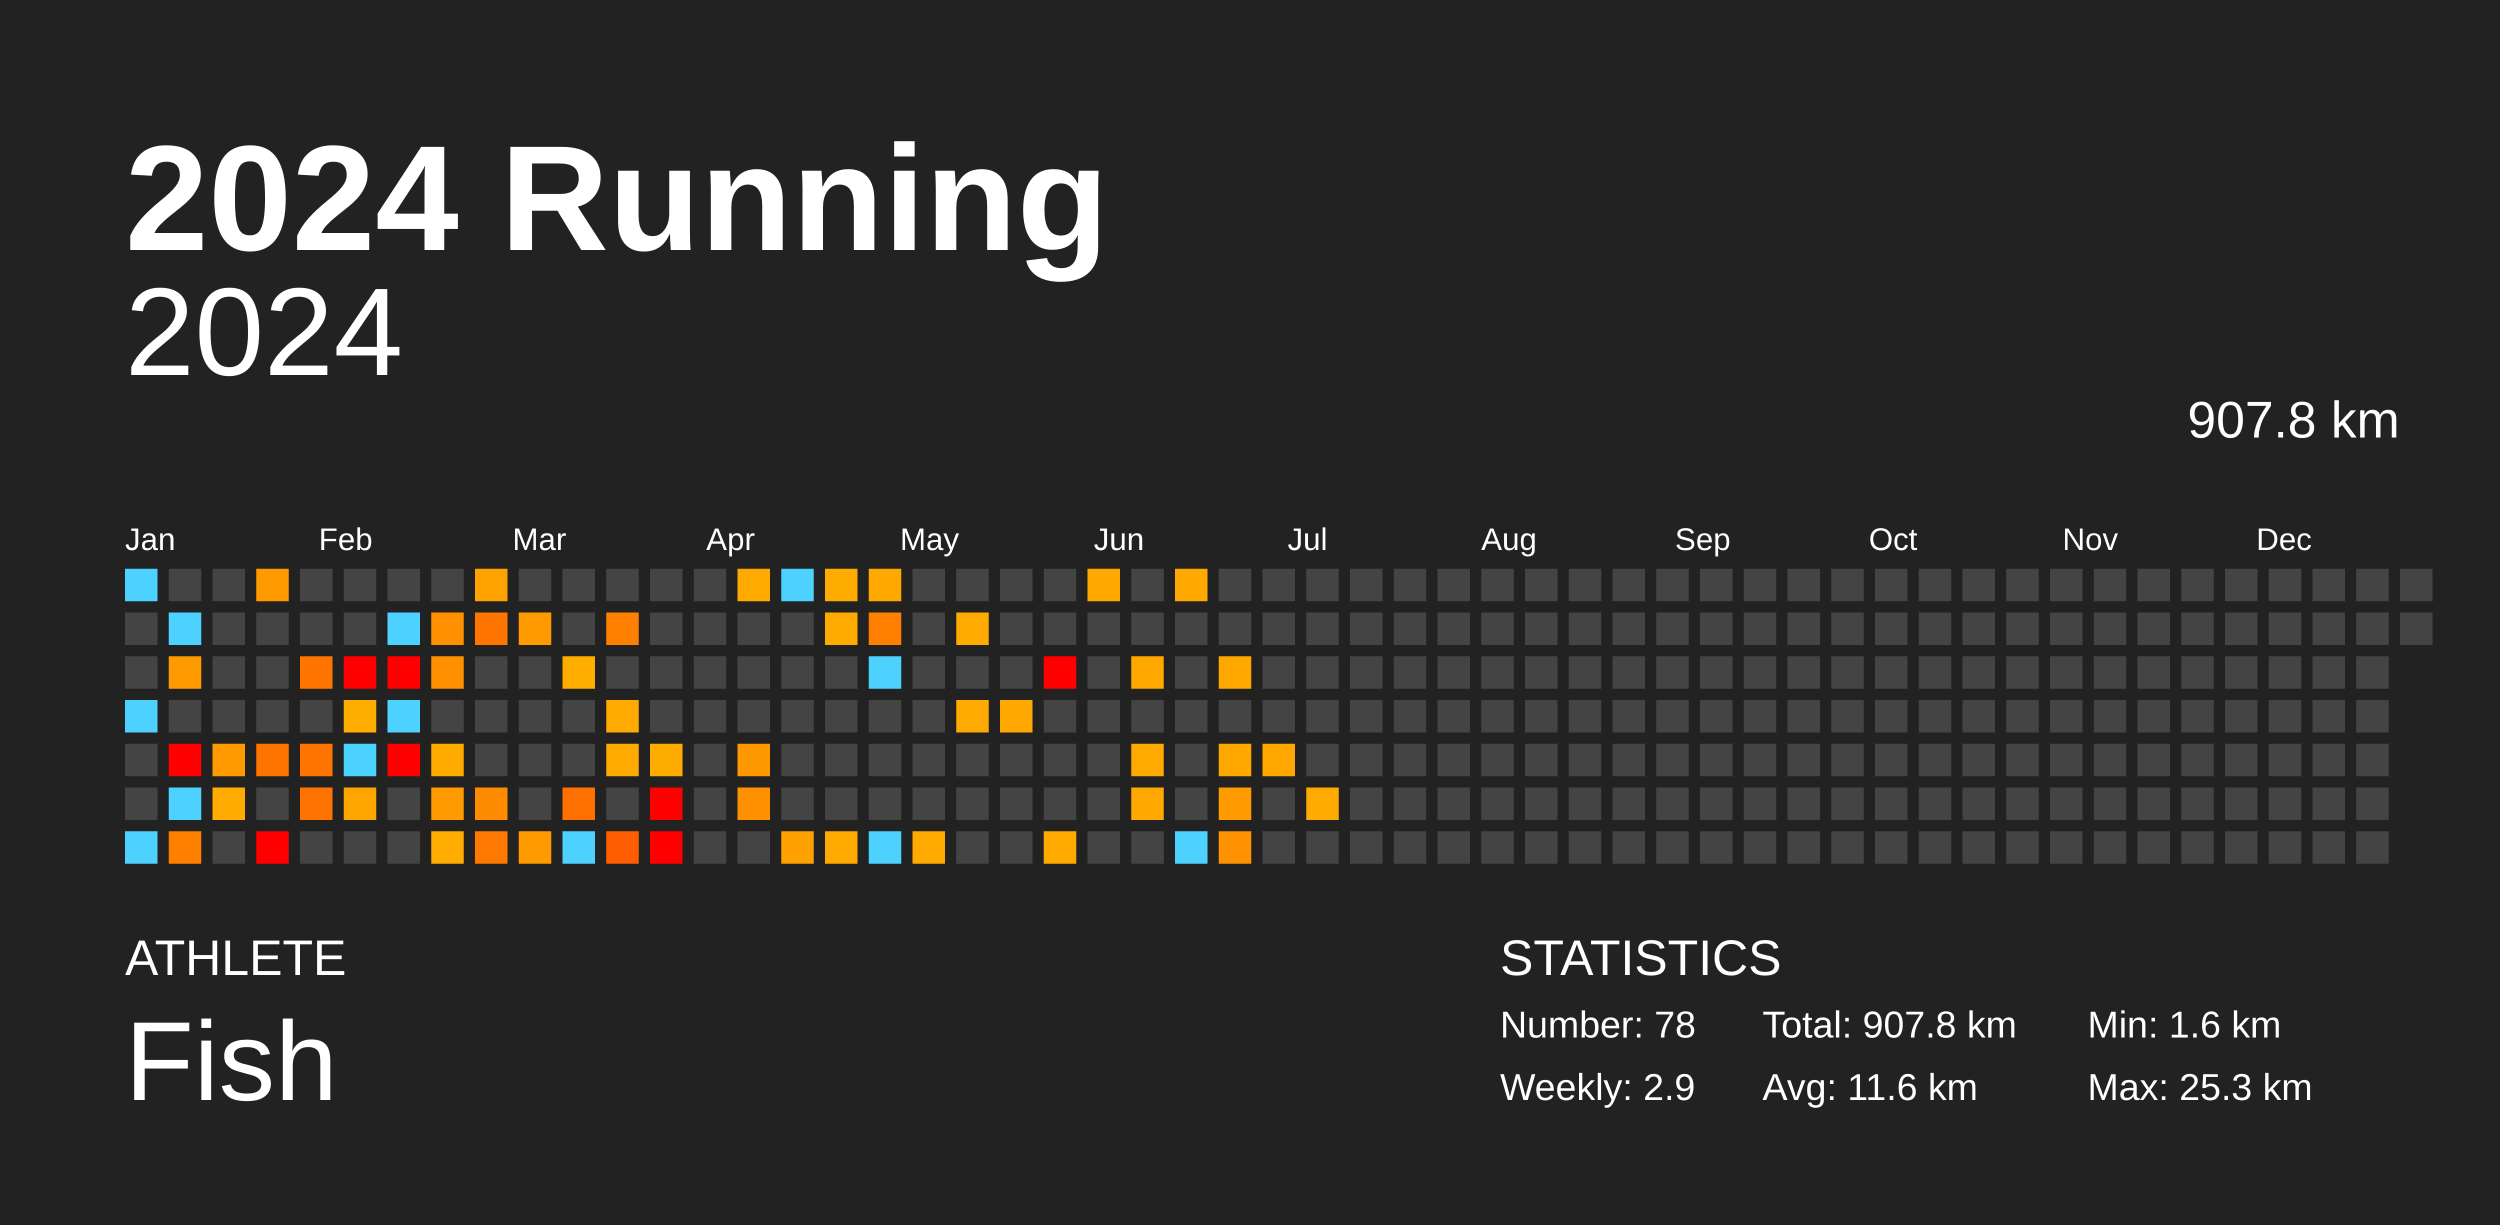
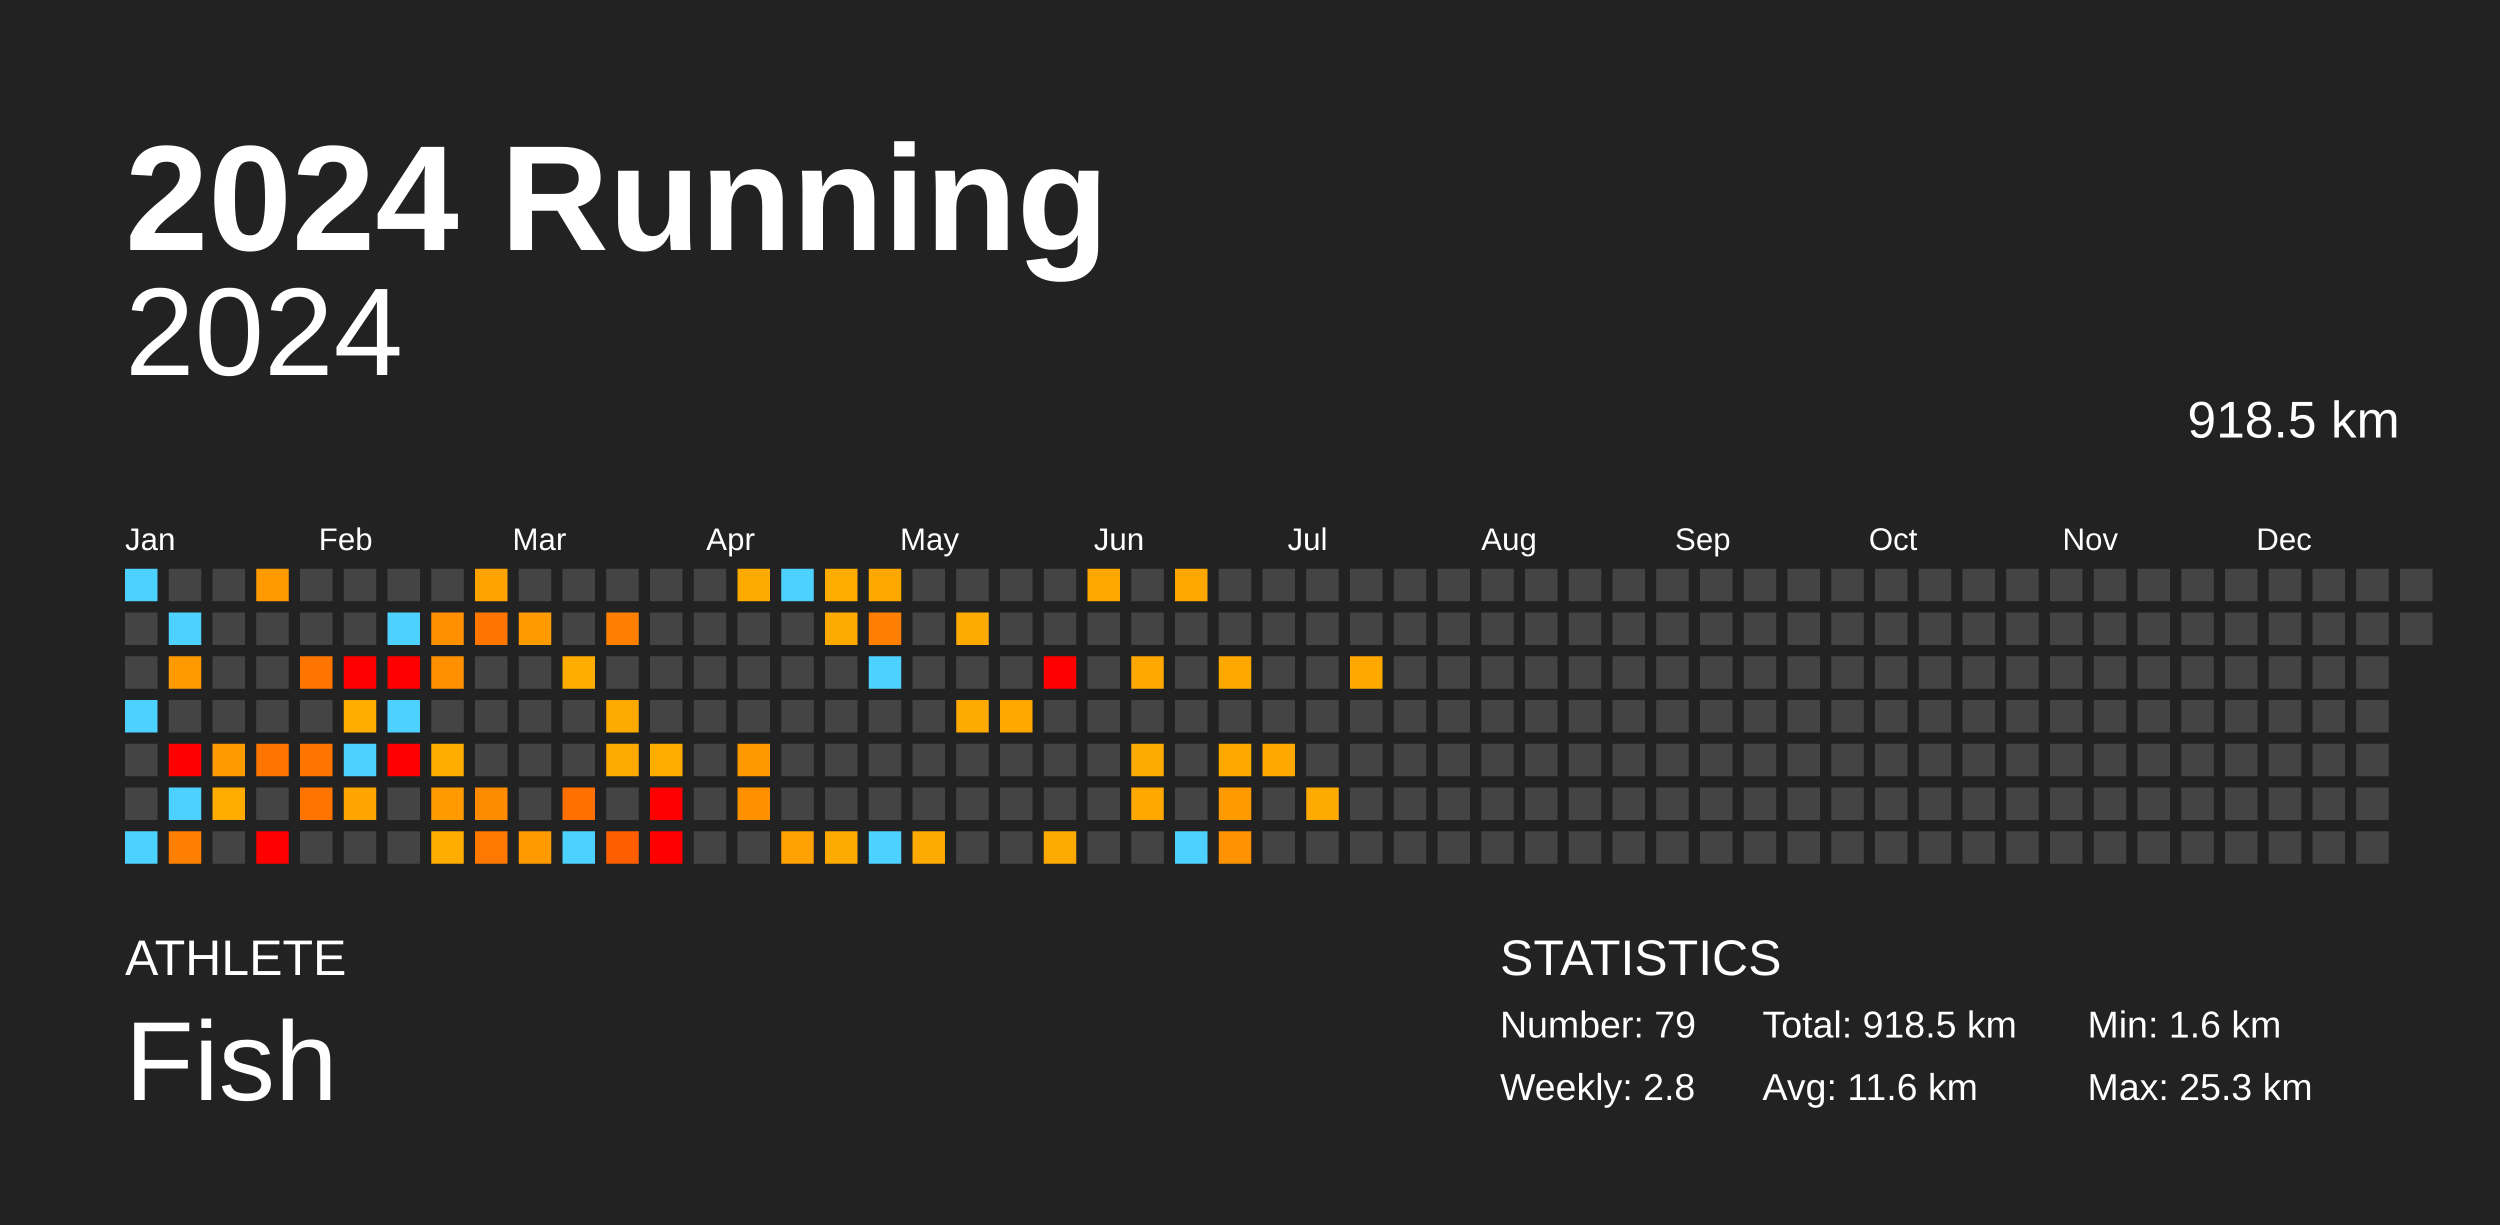
<svg xmlns="http://www.w3.org/2000/svg" baseProfile="full" height="98mm" version="1.1" viewBox="0,0,200,98" width="200mm">
  <defs />
  <rect fill="#222222" height="98" width="200" x="0" y="0" />
  <text fill="#FFFFFF" style="font-size:12px; font-family:Arial; font-weight:bold;" x="10" y="20">2024 Running</text>
  <text fill="#FFFFFF" style="font-size:4px; font-family:Arial" x="10" y="78">ATHLETE</text>
  <text fill="#FFFFFF" style="font-size:9px; font-family:Arial" x="10" y="88">Fish</text>
  <text fill="#FFFFFF" style="font-size:4px; font-family:Arial" x="120" y="78">STATISTICS</text>
-   <text fill="#FFFFFF" style="font-size:3px; font-family:Arial" x="120" y="83">Number: 78</text>
-   <text fill="#FFFFFF" style="font-size:3px; font-family:Arial" x="120" y="88">Weekly: 2.9</text>
-   <text fill="#FFFFFF" style="font-size:3px; font-family:Arial" x="141" y="83">Total: 907.8 km</text>
+   <text fill="#FFFFFF" style="font-size:3px; font-family:Arial" x="120" y="83">Number: 79</text>
+   <text fill="#FFFFFF" style="font-size:3px; font-family:Arial" x="120" y="88">Weekly: 2.8</text>
+   <text fill="#FFFFFF" style="font-size:3px; font-family:Arial" x="141" y="83">Total: 918.5 km</text>
  <text fill="#FFFFFF" style="font-size:3px; font-family:Arial" x="141" y="88">Avg: 11.6 km</text>
  <text fill="#FFFFFF" style="font-size:3px; font-family:Arial" x="167" y="83">Min: 1.6 km</text>
  <text fill="#FFFFFF" style="font-size:3px; font-family:Arial" x="167" y="88">Max: 25.3 km</text>
  <text alignment-baseline="hanging" fill="#FFFFFF" style="font-size:10.0px; font-family:Arial;" x="10" y="30">2024</text>
-   <text alignment-baseline="hanging" fill="#FFFFFF" style="font-size:4.125px; font-family:Arial;" x="175" y="35">907.8 km</text>
+   <text alignment-baseline="hanging" fill="#FFFFFF" style="font-size:4.125px; font-family:Arial;" x="175" y="35">918.5 km</text>
  <text fill="#FFFFFF" style="font-size:2.5px; font-family:Arial" x="10.0" y="44">Jan</text>
  <text fill="#FFFFFF" style="font-size:2.5px; font-family:Arial" x="25.5" y="44">Feb</text>
  <text fill="#FFFFFF" style="font-size:2.5px; font-family:Arial" x="41.0" y="44">Mar</text>
  <text fill="#FFFFFF" style="font-size:2.5px; font-family:Arial" x="56.5" y="44">Apr</text>
  <text fill="#FFFFFF" style="font-size:2.5px; font-family:Arial" x="72.0" y="44">May</text>
  <text fill="#FFFFFF" style="font-size:2.5px; font-family:Arial" x="87.5" y="44">Jun</text>
  <text fill="#FFFFFF" style="font-size:2.5px; font-family:Arial" x="103.0" y="44">Jul</text>
  <text fill="#FFFFFF" style="font-size:2.5px; font-family:Arial" x="118.5" y="44">Aug</text>
  <text fill="#FFFFFF" style="font-size:2.5px; font-family:Arial" x="134.0" y="44">Sep</text>
  <text fill="#FFFFFF" style="font-size:2.5px; font-family:Arial" x="149.5" y="44">Oct</text>
  <text fill="#FFFFFF" style="font-size:2.5px; font-family:Arial" x="165.0" y="44">Nov</text>
  <text fill="#FFFFFF" style="font-size:2.5px; font-family:Arial" x="180.5" y="44">Dec</text>
  <rect fill="#4dd2ff" height="2.6" width="2.6" x="10.0" y="45.5" />
  <rect fill="#444444" height="2.6" width="2.6" x="10.0" y="49.0" />
  <rect fill="#444444" height="2.6" width="2.6" x="10.0" y="52.5" />
  <rect fill="#4dd2ff" height="2.6" width="2.6" x="10.0" y="56.0" />
  <rect fill="#444444" height="2.6" width="2.6" x="10.0" y="59.5" />
  <rect fill="#444444" height="2.6" width="2.6" x="10.0" y="63.0" />
  <rect fill="#4dd2ff" height="2.6" width="2.6" x="10.0" y="66.5" />
  <rect fill="#444444" height="2.6" width="2.6" x="13.5" y="45.5" />
  <rect fill="#4dd2ff" height="2.6" width="2.6" x="13.5" y="49.0" />
  <rect fill="#ff9b00" height="2.6" width="2.6" x="13.5" y="52.5" />
  <rect fill="#444444" height="2.6" width="2.6" x="13.5" y="56.0" />
  <rect fill="red" height="2.6" width="2.6" x="13.5" y="59.5" />
  <rect fill="#4dd2ff" height="2.6" width="2.6" x="13.5" y="63.0" />
  <rect fill="#ff7f00" height="2.6" width="2.6" x="13.5" y="66.5" />
  <rect fill="#444444" height="2.6" width="2.6" x="17.0" y="45.5" />
  <rect fill="#444444" height="2.6" width="2.6" x="17.0" y="49.0" />
  <rect fill="#444444" height="2.6" width="2.6" x="17.0" y="52.5" />
  <rect fill="#444444" height="2.6" width="2.6" x="17.0" y="56.0" />
  <rect fill="#ff9b00" height="2.6" width="2.6" x="17.0" y="59.5" />
  <rect fill="#ffab00" height="2.6" width="2.6" x="17.0" y="63.0" />
  <rect fill="#444444" height="2.6" width="2.6" x="17.0" y="66.5" />
  <rect fill="#ff9b00" height="2.6" width="2.6" x="20.5" y="45.5" />
  <rect fill="#444444" height="2.6" width="2.6" x="20.5" y="49.0" />
  <rect fill="#444444" height="2.6" width="2.6" x="20.5" y="52.5" />
  <rect fill="#444444" height="2.6" width="2.6" x="20.5" y="56.0" />
  <rect fill="#ff7500" height="2.6" width="2.6" x="20.5" y="59.5" />
  <rect fill="#444444" height="2.6" width="2.6" x="20.5" y="63.0" />
  <rect fill="red" height="2.6" width="2.6" x="20.5" y="66.5" />
  <rect fill="#444444" height="2.6" width="2.6" x="24.0" y="45.5" />
  <rect fill="#444444" height="2.6" width="2.6" x="24.0" y="49.0" />
  <rect fill="#ff7500" height="2.6" width="2.6" x="24.0" y="52.5" />
  <rect fill="#444444" height="2.6" width="2.6" x="24.0" y="56.0" />
  <rect fill="#ff7500" height="2.6" width="2.6" x="24.0" y="59.5" />
  <rect fill="#ff7400" height="2.6" width="2.6" x="24.0" y="63.0" />
  <rect fill="#444444" height="2.6" width="2.6" x="24.0" y="66.5" />
  <rect fill="#444444" height="2.6" width="2.6" x="27.5" y="45.5" />
  <rect fill="#444444" height="2.6" width="2.6" x="27.5" y="49.0" />
  <rect fill="red" height="2.6" width="2.6" x="27.5" y="52.5" />
  <rect fill="#ffae00" height="2.6" width="2.6" x="27.5" y="56.0" />
  <rect fill="#4dd2ff" height="2.6" width="2.6" x="27.5" y="59.5" />
  <rect fill="#ffa500" height="2.6" width="2.6" x="27.5" y="63.0" />
  <rect fill="#444444" height="2.6" width="2.6" x="27.5" y="66.5" />
  <rect fill="#444444" height="2.6" width="2.6" x="31.0" y="45.5" />
  <rect fill="#4dd2ff" height="2.6" width="2.6" x="31.0" y="49.0" />
  <rect fill="red" height="2.6" width="2.6" x="31.0" y="52.5" />
  <rect fill="#4dd2ff" height="2.6" width="2.6" x="31.0" y="56.0" />
  <rect fill="red" height="2.6" width="2.6" x="31.0" y="59.5" />
  <rect fill="#444444" height="2.6" width="2.6" x="31.0" y="63.0" />
  <rect fill="#444444" height="2.6" width="2.6" x="31.0" y="66.5" />
  <rect fill="#444444" height="2.6" width="2.6" x="34.5" y="45.5" />
  <rect fill="#ff9000" height="2.6" width="2.6" x="34.5" y="49.0" />
  <rect fill="#ff9100" height="2.6" width="2.6" x="34.5" y="52.5" />
  <rect fill="#444444" height="2.6" width="2.6" x="34.5" y="56.0" />
  <rect fill="#ffab00" height="2.6" width="2.6" x="34.5" y="59.5" />
  <rect fill="#ff9a00" height="2.6" width="2.6" x="34.5" y="63.0" />
  <rect fill="#ffad00" height="2.6" width="2.6" x="34.5" y="66.5" />
  <rect fill="#ffa300" height="2.6" width="2.6" x="38.0" y="45.5" />
  <rect fill="#ff7500" height="2.6" width="2.6" x="38.0" y="49.0" />
  <rect fill="#444444" height="2.6" width="2.6" x="38.0" y="52.5" />
  <rect fill="#444444" height="2.6" width="2.6" x="38.0" y="56.0" />
  <rect fill="#444444" height="2.6" width="2.6" x="38.0" y="59.5" />
  <rect fill="#ff8c00" height="2.6" width="2.6" x="38.0" y="63.0" />
  <rect fill="#ff7800" height="2.6" width="2.6" x="38.0" y="66.5" />
  <rect fill="#444444" height="2.6" width="2.6" x="41.5" y="45.5" />
  <rect fill="#ff9b00" height="2.6" width="2.6" x="41.5" y="49.0" />
  <rect fill="#444444" height="2.6" width="2.6" x="41.5" y="52.5" />
  <rect fill="#444444" height="2.6" width="2.6" x="41.5" y="56.0" />
  <rect fill="#444444" height="2.6" width="2.6" x="41.5" y="59.5" />
  <rect fill="#444444" height="2.6" width="2.6" x="41.5" y="63.0" />
  <rect fill="#ff9a00" height="2.6" width="2.6" x="41.5" y="66.5" />
  <rect fill="#444444" height="2.6" width="2.6" x="45.0" y="45.5" />
  <rect fill="#444444" height="2.6" width="2.6" x="45.0" y="49.0" />
  <rect fill="#ffae00" height="2.6" width="2.6" x="45.0" y="52.5" />
  <rect fill="#444444" height="2.6" width="2.6" x="45.0" y="56.0" />
  <rect fill="#444444" height="2.6" width="2.6" x="45.0" y="59.5" />
  <rect fill="#ff7000" height="2.6" width="2.6" x="45.0" y="63.0" />
  <rect fill="#4dd2ff" height="2.6" width="2.6" x="45.0" y="66.5" />
  <rect fill="#444444" height="2.6" width="2.6" x="48.5" y="45.5" />
  <rect fill="#ff7f00" height="2.6" width="2.6" x="48.5" y="49.0" />
  <rect fill="#444444" height="2.6" width="2.6" x="48.5" y="52.5" />
  <rect fill="#ffaa00" height="2.6" width="2.6" x="48.5" y="56.0" />
  <rect fill="#ffaa00" height="2.6" width="2.6" x="48.5" y="59.5" />
  <rect fill="#444444" height="2.6" width="2.6" x="48.5" y="63.0" />
  <rect fill="#ff5e00" height="2.6" width="2.6" x="48.5" y="66.5" />
  <rect fill="#444444" height="2.6" width="2.6" x="52.0" y="45.5" />
  <rect fill="#444444" height="2.6" width="2.6" x="52.0" y="49.0" />
  <rect fill="#444444" height="2.6" width="2.6" x="52.0" y="52.5" />
  <rect fill="#444444" height="2.6" width="2.6" x="52.0" y="56.0" />
  <rect fill="#ffac00" height="2.6" width="2.6" x="52.0" y="59.5" />
  <rect fill="red" height="2.6" width="2.6" x="52.0" y="63.0" />
  <rect fill="red" height="2.6" width="2.6" x="52.0" y="66.5" />
  <rect fill="#444444" height="2.6" width="2.6" x="55.5" y="45.5" />
  <rect fill="#444444" height="2.6" width="2.6" x="55.5" y="49.0" />
  <rect fill="#444444" height="2.6" width="2.6" x="55.5" y="52.5" />
  <rect fill="#444444" height="2.6" width="2.6" x="55.5" y="56.0" />
  <rect fill="#444444" height="2.6" width="2.6" x="55.5" y="59.5" />
  <rect fill="#444444" height="2.6" width="2.6" x="55.5" y="63.0" />
  <rect fill="#444444" height="2.6" width="2.6" x="55.5" y="66.5" />
  <rect fill="#ffaa00" height="2.6" width="2.6" x="59.0" y="45.5" />
  <rect fill="#444444" height="2.6" width="2.6" x="59.0" y="49.0" />
  <rect fill="#444444" height="2.6" width="2.6" x="59.0" y="52.5" />
  <rect fill="#444444" height="2.6" width="2.6" x="59.0" y="56.0" />
  <rect fill="#ff9900" height="2.6" width="2.6" x="59.0" y="59.5" />
  <rect fill="#ff9100" height="2.6" width="2.6" x="59.0" y="63.0" />
  <rect fill="#444444" height="2.6" width="2.6" x="59.0" y="66.5" />
  <rect fill="#4dd2ff" height="2.6" width="2.6" x="62.5" y="45.5" />
  <rect fill="#444444" height="2.6" width="2.6" x="62.5" y="49.0" />
  <rect fill="#444444" height="2.6" width="2.6" x="62.5" y="52.5" />
  <rect fill="#444444" height="2.6" width="2.6" x="62.5" y="56.0" />
  <rect fill="#444444" height="2.6" width="2.6" x="62.5" y="59.5" />
  <rect fill="#444444" height="2.6" width="2.6" x="62.5" y="63.0" />
  <rect fill="#ffa100" height="2.6" width="2.6" x="62.5" y="66.5" />
  <rect fill="#ffac00" height="2.6" width="2.6" x="66.0" y="45.5" />
  <rect fill="#ffaa00" height="2.6" width="2.6" x="66.0" y="49.0" />
  <rect fill="#444444" height="2.6" width="2.6" x="66.0" y="52.5" />
  <rect fill="#444444" height="2.6" width="2.6" x="66.0" y="56.0" />
  <rect fill="#444444" height="2.6" width="2.6" x="66.0" y="59.5" />
  <rect fill="#444444" height="2.6" width="2.6" x="66.0" y="63.0" />
  <rect fill="#ffaa00" height="2.6" width="2.6" x="66.0" y="66.5" />
  <rect fill="#ffa800" height="2.6" width="2.6" x="69.5" y="45.5" />
  <rect fill="#ff7f00" height="2.6" width="2.6" x="69.5" y="49.0" />
  <rect fill="#4dd2ff" height="2.6" width="2.6" x="69.5" y="52.5" />
  <rect fill="#444444" height="2.6" width="2.6" x="69.5" y="56.0" />
  <rect fill="#444444" height="2.6" width="2.6" x="69.5" y="59.5" />
  <rect fill="#444444" height="2.6" width="2.6" x="69.5" y="63.0" />
  <rect fill="#4dd2ff" height="2.6" width="2.6" x="69.5" y="66.5" />
  <rect fill="#444444" height="2.6" width="2.6" x="73.0" y="45.5" />
  <rect fill="#444444" height="2.6" width="2.6" x="73.0" y="49.0" />
  <rect fill="#444444" height="2.6" width="2.6" x="73.0" y="52.5" />
  <rect fill="#444444" height="2.6" width="2.6" x="73.0" y="56.0" />
  <rect fill="#444444" height="2.6" width="2.6" x="73.0" y="59.5" />
  <rect fill="#444444" height="2.6" width="2.6" x="73.0" y="63.0" />
  <rect fill="#ffaa00" height="2.6" width="2.6" x="73.0" y="66.5" />
  <rect fill="#444444" height="2.6" width="2.6" x="76.5" y="45.5" />
  <rect fill="#ffaa00" height="2.6" width="2.6" x="76.5" y="49.0" />
  <rect fill="#444444" height="2.6" width="2.6" x="76.5" y="52.5" />
  <rect fill="#ffaa00" height="2.6" width="2.6" x="76.5" y="56.0" />
  <rect fill="#444444" height="2.6" width="2.6" x="76.5" y="59.5" />
  <rect fill="#444444" height="2.6" width="2.6" x="76.5" y="63.0" />
  <rect fill="#444444" height="2.6" width="2.6" x="76.5" y="66.5" />
  <rect fill="#444444" height="2.6" width="2.6" x="80.0" y="45.5" />
  <rect fill="#444444" height="2.6" width="2.6" x="80.0" y="49.0" />
  <rect fill="#444444" height="2.6" width="2.6" x="80.0" y="52.5" />
  <rect fill="#ffa800" height="2.6" width="2.6" x="80.0" y="56.0" />
  <rect fill="#444444" height="2.6" width="2.6" x="80.0" y="59.5" />
  <rect fill="#444444" height="2.6" width="2.6" x="80.0" y="63.0" />
  <rect fill="#444444" height="2.6" width="2.6" x="80.0" y="66.5" />
  <rect fill="#444444" height="2.6" width="2.6" x="83.5" y="45.5" />
  <rect fill="#444444" height="2.6" width="2.6" x="83.5" y="49.0" />
  <rect fill="red" height="2.6" width="2.6" x="83.5" y="52.5" />
  <rect fill="#444444" height="2.6" width="2.6" x="83.5" y="56.0" />
  <rect fill="#444444" height="2.6" width="2.6" x="83.5" y="59.5" />
  <rect fill="#444444" height="2.6" width="2.6" x="83.5" y="63.0" />
  <rect fill="#ffaa00" height="2.6" width="2.6" x="83.5" y="66.5" />
  <rect fill="#ffa900" height="2.6" width="2.6" x="87.0" y="45.5" />
  <rect fill="#444444" height="2.6" width="2.6" x="87.0" y="49.0" />
  <rect fill="#444444" height="2.6" width="2.6" x="87.0" y="52.5" />
  <rect fill="#444444" height="2.6" width="2.6" x="87.0" y="56.0" />
  <rect fill="#444444" height="2.6" width="2.6" x="87.0" y="59.5" />
  <rect fill="#444444" height="2.6" width="2.6" x="87.0" y="63.0" />
  <rect fill="#444444" height="2.6" width="2.6" x="87.0" y="66.5" />
  <rect fill="#444444" height="2.6" width="2.6" x="90.5" y="45.5" />
  <rect fill="#444444" height="2.6" width="2.6" x="90.5" y="49.0" />
  <rect fill="#ffa800" height="2.6" width="2.6" x="90.5" y="52.5" />
  <rect fill="#444444" height="2.6" width="2.6" x="90.5" y="56.0" />
  <rect fill="#ffaa00" height="2.6" width="2.6" x="90.5" y="59.5" />
  <rect fill="#ffa900" height="2.6" width="2.6" x="90.5" y="63.0" />
  <rect fill="#444444" height="2.6" width="2.6" x="90.5" y="66.5" />
  <rect fill="#ffa900" height="2.6" width="2.6" x="94.0" y="45.5" />
  <rect fill="#444444" height="2.6" width="2.6" x="94.0" y="49.0" />
  <rect fill="#444444" height="2.6" width="2.6" x="94.0" y="52.5" />
  <rect fill="#444444" height="2.6" width="2.6" x="94.0" y="56.0" />
  <rect fill="#444444" height="2.6" width="2.6" x="94.0" y="59.5" />
  <rect fill="#444444" height="2.6" width="2.6" x="94.0" y="63.0" />
  <rect fill="#4dd2ff" height="2.6" width="2.6" x="94.0" y="66.5" />
  <rect fill="#444444" height="2.6" width="2.6" x="97.5" y="45.5" />
  <rect fill="#444444" height="2.6" width="2.6" x="97.5" y="49.0" />
  <rect fill="#ffa900" height="2.6" width="2.6" x="97.5" y="52.5" />
  <rect fill="#444444" height="2.6" width="2.6" x="97.5" y="56.0" />
  <rect fill="#ffa800" height="2.6" width="2.6" x="97.5" y="59.5" />
  <rect fill="#ff9b00" height="2.6" width="2.6" x="97.5" y="63.0" />
  <rect fill="#ff9200" height="2.6" width="2.6" x="97.5" y="66.5" />
  <rect fill="#444444" height="2.6" width="2.6" x="101.0" y="45.5" />
  <rect fill="#444444" height="2.6" width="2.6" x="101.0" y="49.0" />
  <rect fill="#444444" height="2.6" width="2.6" x="101.0" y="52.5" />
  <rect fill="#444444" height="2.6" width="2.6" x="101.0" y="56.0" />
  <rect fill="#ffa900" height="2.6" width="2.6" x="101.0" y="59.5" />
  <rect fill="#444444" height="2.6" width="2.6" x="101.0" y="63.0" />
  <rect fill="#444444" height="2.6" width="2.6" x="101.0" y="66.5" />
  <rect fill="#444444" height="2.6" width="2.6" x="104.5" y="45.5" />
  <rect fill="#444444" height="2.6" width="2.6" x="104.5" y="49.0" />
  <rect fill="#444444" height="2.6" width="2.6" x="104.5" y="52.5" />
  <rect fill="#444444" height="2.6" width="2.6" x="104.5" y="56.0" />
  <rect fill="#444444" height="2.6" width="2.6" x="104.5" y="59.5" />
  <rect fill="#ffaa00" height="2.6" width="2.6" x="104.5" y="63.0" />
  <rect fill="#444444" height="2.6" width="2.6" x="104.5" y="66.5" />
  <rect fill="#444444" height="2.6" width="2.6" x="108.0" y="45.5" />
  <rect fill="#444444" height="2.6" width="2.6" x="108.0" y="49.0" />
-   <rect fill="#444444" height="2.6" width="2.6" x="108.0" y="52.5" />
+   <rect fill="#ffa900" height="2.6" width="2.6" x="108.0" y="52.5" />
  <rect fill="#444444" height="2.6" width="2.6" x="108.0" y="56.0" />
  <rect fill="#444444" height="2.6" width="2.6" x="108.0" y="59.5" />
  <rect fill="#444444" height="2.6" width="2.6" x="108.0" y="63.0" />
  <rect fill="#444444" height="2.6" width="2.6" x="108.0" y="66.5" />
  <rect fill="#444444" height="2.6" width="2.6" x="111.5" y="45.5" />
  <rect fill="#444444" height="2.6" width="2.6" x="111.5" y="49.0" />
  <rect fill="#444444" height="2.6" width="2.6" x="111.5" y="52.5" />
  <rect fill="#444444" height="2.6" width="2.6" x="111.5" y="56.0" />
  <rect fill="#444444" height="2.6" width="2.6" x="111.5" y="59.5" />
  <rect fill="#444444" height="2.6" width="2.6" x="111.5" y="63.0" />
  <rect fill="#444444" height="2.6" width="2.6" x="111.5" y="66.5" />
  <rect fill="#444444" height="2.6" width="2.6" x="115.0" y="45.5" />
  <rect fill="#444444" height="2.6" width="2.6" x="115.0" y="49.0" />
  <rect fill="#444444" height="2.6" width="2.6" x="115.0" y="52.5" />
  <rect fill="#444444" height="2.6" width="2.6" x="115.0" y="56.0" />
  <rect fill="#444444" height="2.6" width="2.6" x="115.0" y="59.5" />
  <rect fill="#444444" height="2.6" width="2.6" x="115.0" y="63.0" />
  <rect fill="#444444" height="2.6" width="2.6" x="115.0" y="66.5" />
  <rect fill="#444444" height="2.6" width="2.6" x="118.5" y="45.5" />
  <rect fill="#444444" height="2.6" width="2.6" x="118.5" y="49.0" />
  <rect fill="#444444" height="2.6" width="2.6" x="118.5" y="52.5" />
  <rect fill="#444444" height="2.6" width="2.6" x="118.5" y="56.0" />
  <rect fill="#444444" height="2.6" width="2.6" x="118.5" y="59.5" />
  <rect fill="#444444" height="2.6" width="2.6" x="118.5" y="63.0" />
  <rect fill="#444444" height="2.6" width="2.6" x="118.5" y="66.5" />
  <rect fill="#444444" height="2.6" width="2.6" x="122.0" y="45.5" />
  <rect fill="#444444" height="2.6" width="2.6" x="122.0" y="49.0" />
  <rect fill="#444444" height="2.6" width="2.6" x="122.0" y="52.5" />
  <rect fill="#444444" height="2.6" width="2.6" x="122.0" y="56.0" />
  <rect fill="#444444" height="2.6" width="2.6" x="122.0" y="59.5" />
  <rect fill="#444444" height="2.6" width="2.6" x="122.0" y="63.0" />
  <rect fill="#444444" height="2.6" width="2.6" x="122.0" y="66.5" />
  <rect fill="#444444" height="2.6" width="2.6" x="125.5" y="45.5" />
  <rect fill="#444444" height="2.6" width="2.6" x="125.5" y="49.0" />
  <rect fill="#444444" height="2.6" width="2.6" x="125.5" y="52.5" />
  <rect fill="#444444" height="2.6" width="2.6" x="125.5" y="56.0" />
  <rect fill="#444444" height="2.6" width="2.6" x="125.5" y="59.5" />
  <rect fill="#444444" height="2.6" width="2.6" x="125.5" y="63.0" />
  <rect fill="#444444" height="2.6" width="2.6" x="125.5" y="66.5" />
  <rect fill="#444444" height="2.6" width="2.6" x="129.0" y="45.5" />
  <rect fill="#444444" height="2.6" width="2.6" x="129.0" y="49.0" />
  <rect fill="#444444" height="2.6" width="2.6" x="129.0" y="52.5" />
  <rect fill="#444444" height="2.6" width="2.6" x="129.0" y="56.0" />
  <rect fill="#444444" height="2.6" width="2.6" x="129.0" y="59.5" />
  <rect fill="#444444" height="2.6" width="2.6" x="129.0" y="63.0" />
  <rect fill="#444444" height="2.6" width="2.6" x="129.0" y="66.5" />
  <rect fill="#444444" height="2.6" width="2.6" x="132.5" y="45.5" />
  <rect fill="#444444" height="2.6" width="2.6" x="132.5" y="49.0" />
  <rect fill="#444444" height="2.6" width="2.6" x="132.5" y="52.5" />
  <rect fill="#444444" height="2.6" width="2.6" x="132.5" y="56.0" />
  <rect fill="#444444" height="2.6" width="2.6" x="132.5" y="59.5" />
  <rect fill="#444444" height="2.6" width="2.6" x="132.5" y="63.0" />
  <rect fill="#444444" height="2.6" width="2.6" x="132.5" y="66.5" />
  <rect fill="#444444" height="2.6" width="2.6" x="136.0" y="45.5" />
  <rect fill="#444444" height="2.6" width="2.6" x="136.0" y="49.0" />
  <rect fill="#444444" height="2.6" width="2.6" x="136.0" y="52.5" />
  <rect fill="#444444" height="2.6" width="2.6" x="136.0" y="56.0" />
  <rect fill="#444444" height="2.6" width="2.6" x="136.0" y="59.5" />
  <rect fill="#444444" height="2.6" width="2.6" x="136.0" y="63.0" />
  <rect fill="#444444" height="2.6" width="2.6" x="136.0" y="66.5" />
  <rect fill="#444444" height="2.6" width="2.6" x="139.5" y="45.5" />
  <rect fill="#444444" height="2.6" width="2.6" x="139.5" y="49.0" />
  <rect fill="#444444" height="2.6" width="2.6" x="139.5" y="52.5" />
  <rect fill="#444444" height="2.6" width="2.6" x="139.5" y="56.0" />
  <rect fill="#444444" height="2.6" width="2.6" x="139.5" y="59.5" />
  <rect fill="#444444" height="2.6" width="2.6" x="139.5" y="63.0" />
  <rect fill="#444444" height="2.6" width="2.6" x="139.5" y="66.5" />
  <rect fill="#444444" height="2.6" width="2.6" x="143.0" y="45.5" />
  <rect fill="#444444" height="2.6" width="2.6" x="143.0" y="49.0" />
  <rect fill="#444444" height="2.6" width="2.6" x="143.0" y="52.5" />
  <rect fill="#444444" height="2.6" width="2.6" x="143.0" y="56.0" />
  <rect fill="#444444" height="2.6" width="2.6" x="143.0" y="59.5" />
  <rect fill="#444444" height="2.6" width="2.6" x="143.0" y="63.0" />
  <rect fill="#444444" height="2.6" width="2.6" x="143.0" y="66.5" />
  <rect fill="#444444" height="2.6" width="2.6" x="146.5" y="45.5" />
  <rect fill="#444444" height="2.6" width="2.6" x="146.5" y="49.0" />
  <rect fill="#444444" height="2.6" width="2.6" x="146.5" y="52.5" />
  <rect fill="#444444" height="2.6" width="2.6" x="146.5" y="56.0" />
  <rect fill="#444444" height="2.6" width="2.6" x="146.5" y="59.5" />
  <rect fill="#444444" height="2.6" width="2.6" x="146.5" y="63.0" />
  <rect fill="#444444" height="2.6" width="2.6" x="146.5" y="66.5" />
  <rect fill="#444444" height="2.6" width="2.6" x="150.0" y="45.5" />
  <rect fill="#444444" height="2.6" width="2.6" x="150.0" y="49.0" />
  <rect fill="#444444" height="2.6" width="2.6" x="150.0" y="52.5" />
  <rect fill="#444444" height="2.6" width="2.6" x="150.0" y="56.0" />
  <rect fill="#444444" height="2.6" width="2.6" x="150.0" y="59.5" />
  <rect fill="#444444" height="2.6" width="2.6" x="150.0" y="63.0" />
  <rect fill="#444444" height="2.6" width="2.6" x="150.0" y="66.5" />
  <rect fill="#444444" height="2.6" width="2.6" x="153.5" y="45.5" />
  <rect fill="#444444" height="2.6" width="2.6" x="153.5" y="49.0" />
  <rect fill="#444444" height="2.6" width="2.6" x="153.5" y="52.5" />
  <rect fill="#444444" height="2.6" width="2.6" x="153.5" y="56.0" />
  <rect fill="#444444" height="2.6" width="2.6" x="153.5" y="59.5" />
  <rect fill="#444444" height="2.6" width="2.6" x="153.5" y="63.0" />
  <rect fill="#444444" height="2.6" width="2.6" x="153.5" y="66.5" />
  <rect fill="#444444" height="2.6" width="2.6" x="157.0" y="45.5" />
  <rect fill="#444444" height="2.6" width="2.6" x="157.0" y="49.0" />
  <rect fill="#444444" height="2.6" width="2.6" x="157.0" y="52.5" />
  <rect fill="#444444" height="2.6" width="2.6" x="157.0" y="56.0" />
  <rect fill="#444444" height="2.6" width="2.6" x="157.0" y="59.5" />
  <rect fill="#444444" height="2.6" width="2.6" x="157.0" y="63.0" />
  <rect fill="#444444" height="2.6" width="2.6" x="157.0" y="66.5" />
  <rect fill="#444444" height="2.6" width="2.6" x="160.5" y="45.5" />
  <rect fill="#444444" height="2.6" width="2.6" x="160.5" y="49.0" />
  <rect fill="#444444" height="2.6" width="2.6" x="160.5" y="52.5" />
  <rect fill="#444444" height="2.6" width="2.6" x="160.5" y="56.0" />
  <rect fill="#444444" height="2.6" width="2.6" x="160.5" y="59.5" />
  <rect fill="#444444" height="2.6" width="2.6" x="160.5" y="63.0" />
  <rect fill="#444444" height="2.6" width="2.6" x="160.5" y="66.5" />
  <rect fill="#444444" height="2.6" width="2.6" x="164.0" y="45.5" />
  <rect fill="#444444" height="2.6" width="2.6" x="164.0" y="49.0" />
  <rect fill="#444444" height="2.6" width="2.6" x="164.0" y="52.5" />
  <rect fill="#444444" height="2.6" width="2.6" x="164.0" y="56.0" />
  <rect fill="#444444" height="2.6" width="2.6" x="164.0" y="59.5" />
  <rect fill="#444444" height="2.6" width="2.6" x="164.0" y="63.0" />
  <rect fill="#444444" height="2.6" width="2.6" x="164.0" y="66.5" />
  <rect fill="#444444" height="2.6" width="2.6" x="167.5" y="45.5" />
  <rect fill="#444444" height="2.6" width="2.6" x="167.5" y="49.0" />
  <rect fill="#444444" height="2.6" width="2.6" x="167.5" y="52.5" />
  <rect fill="#444444" height="2.6" width="2.6" x="167.5" y="56.0" />
  <rect fill="#444444" height="2.6" width="2.6" x="167.5" y="59.5" />
  <rect fill="#444444" height="2.6" width="2.6" x="167.5" y="63.0" />
  <rect fill="#444444" height="2.6" width="2.6" x="167.5" y="66.5" />
  <rect fill="#444444" height="2.6" width="2.6" x="171.0" y="45.5" />
  <rect fill="#444444" height="2.6" width="2.6" x="171.0" y="49.0" />
  <rect fill="#444444" height="2.6" width="2.6" x="171.0" y="52.5" />
  <rect fill="#444444" height="2.6" width="2.6" x="171.0" y="56.0" />
  <rect fill="#444444" height="2.6" width="2.6" x="171.0" y="59.5" />
  <rect fill="#444444" height="2.6" width="2.6" x="171.0" y="63.0" />
  <rect fill="#444444" height="2.6" width="2.6" x="171.0" y="66.5" />
  <rect fill="#444444" height="2.6" width="2.6" x="174.5" y="45.5" />
  <rect fill="#444444" height="2.6" width="2.6" x="174.5" y="49.0" />
  <rect fill="#444444" height="2.6" width="2.6" x="174.5" y="52.5" />
  <rect fill="#444444" height="2.6" width="2.6" x="174.5" y="56.0" />
  <rect fill="#444444" height="2.6" width="2.6" x="174.5" y="59.5" />
  <rect fill="#444444" height="2.6" width="2.6" x="174.5" y="63.0" />
  <rect fill="#444444" height="2.6" width="2.6" x="174.5" y="66.5" />
  <rect fill="#444444" height="2.6" width="2.6" x="178.0" y="45.5" />
  <rect fill="#444444" height="2.6" width="2.6" x="178.0" y="49.0" />
  <rect fill="#444444" height="2.6" width="2.6" x="178.0" y="52.5" />
  <rect fill="#444444" height="2.6" width="2.6" x="178.0" y="56.0" />
  <rect fill="#444444" height="2.6" width="2.6" x="178.0" y="59.5" />
  <rect fill="#444444" height="2.6" width="2.6" x="178.0" y="63.0" />
  <rect fill="#444444" height="2.6" width="2.6" x="178.0" y="66.5" />
  <rect fill="#444444" height="2.6" width="2.6" x="181.5" y="45.5" />
  <rect fill="#444444" height="2.6" width="2.6" x="181.5" y="49.0" />
  <rect fill="#444444" height="2.6" width="2.6" x="181.5" y="52.5" />
  <rect fill="#444444" height="2.6" width="2.6" x="181.5" y="56.0" />
  <rect fill="#444444" height="2.6" width="2.6" x="181.5" y="59.5" />
  <rect fill="#444444" height="2.6" width="2.6" x="181.5" y="63.0" />
  <rect fill="#444444" height="2.6" width="2.6" x="181.5" y="66.5" />
  <rect fill="#444444" height="2.6" width="2.6" x="185.0" y="45.5" />
  <rect fill="#444444" height="2.6" width="2.6" x="185.0" y="49.0" />
  <rect fill="#444444" height="2.6" width="2.6" x="185.0" y="52.5" />
  <rect fill="#444444" height="2.6" width="2.6" x="185.0" y="56.0" />
  <rect fill="#444444" height="2.6" width="2.6" x="185.0" y="59.5" />
  <rect fill="#444444" height="2.6" width="2.6" x="185.0" y="63.0" />
  <rect fill="#444444" height="2.6" width="2.6" x="185.0" y="66.5" />
  <rect fill="#444444" height="2.6" width="2.6" x="188.5" y="45.5" />
  <rect fill="#444444" height="2.6" width="2.6" x="188.5" y="49.0" />
  <rect fill="#444444" height="2.6" width="2.6" x="188.5" y="52.5" />
  <rect fill="#444444" height="2.6" width="2.6" x="188.5" y="56.0" />
  <rect fill="#444444" height="2.6" width="2.6" x="188.5" y="59.5" />
  <rect fill="#444444" height="2.6" width="2.6" x="188.5" y="63.0" />
  <rect fill="#444444" height="2.6" width="2.6" x="188.5" y="66.5" />
  <rect fill="#444444" height="2.6" width="2.6" x="192.0" y="45.5" />
  <rect fill="#444444" height="2.6" width="2.6" x="192.0" y="49.0" />
</svg>
